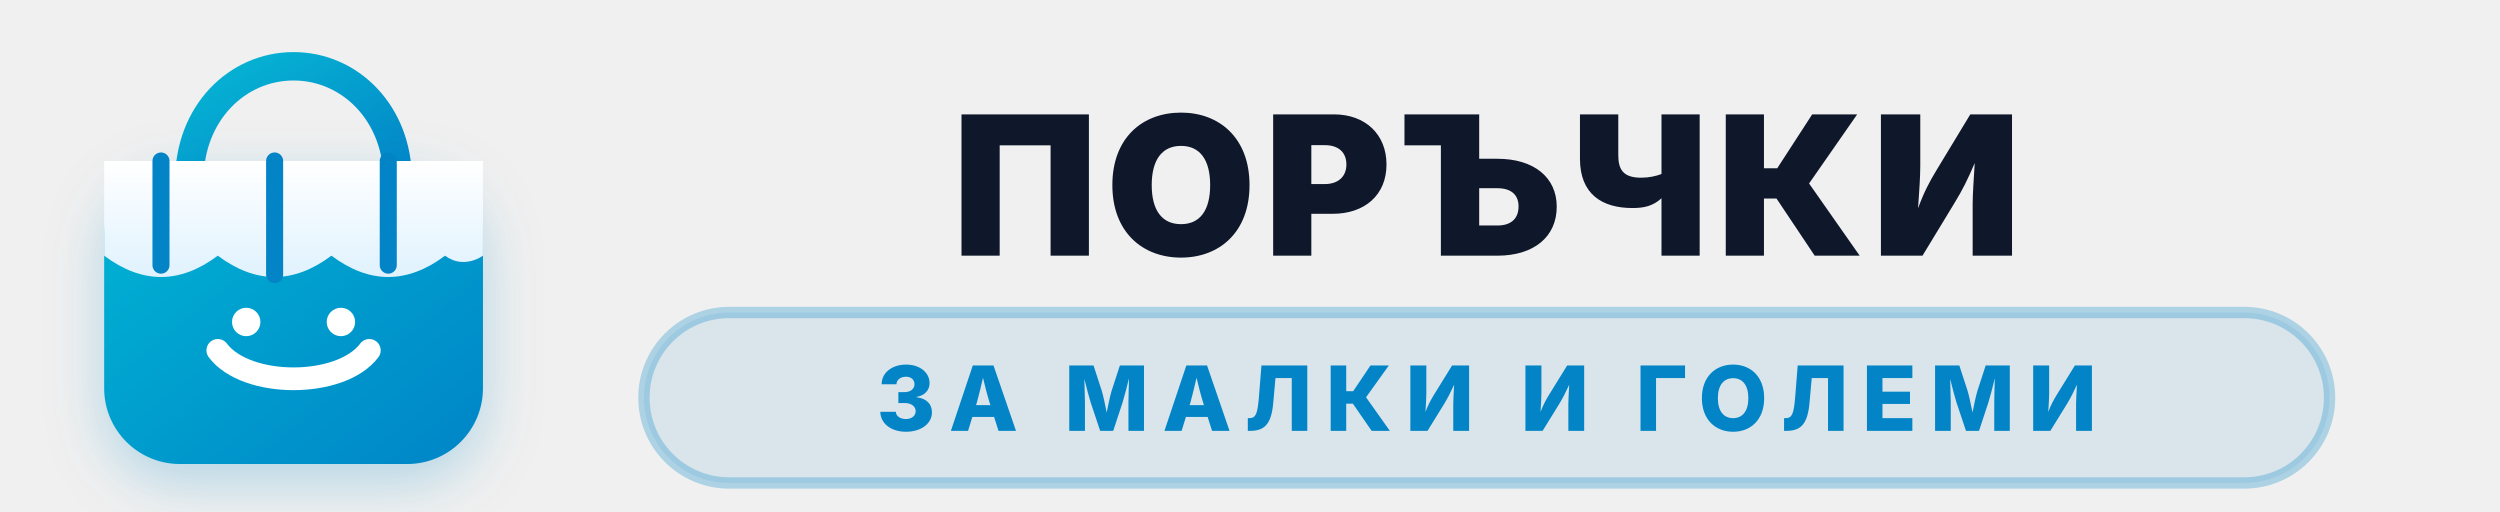
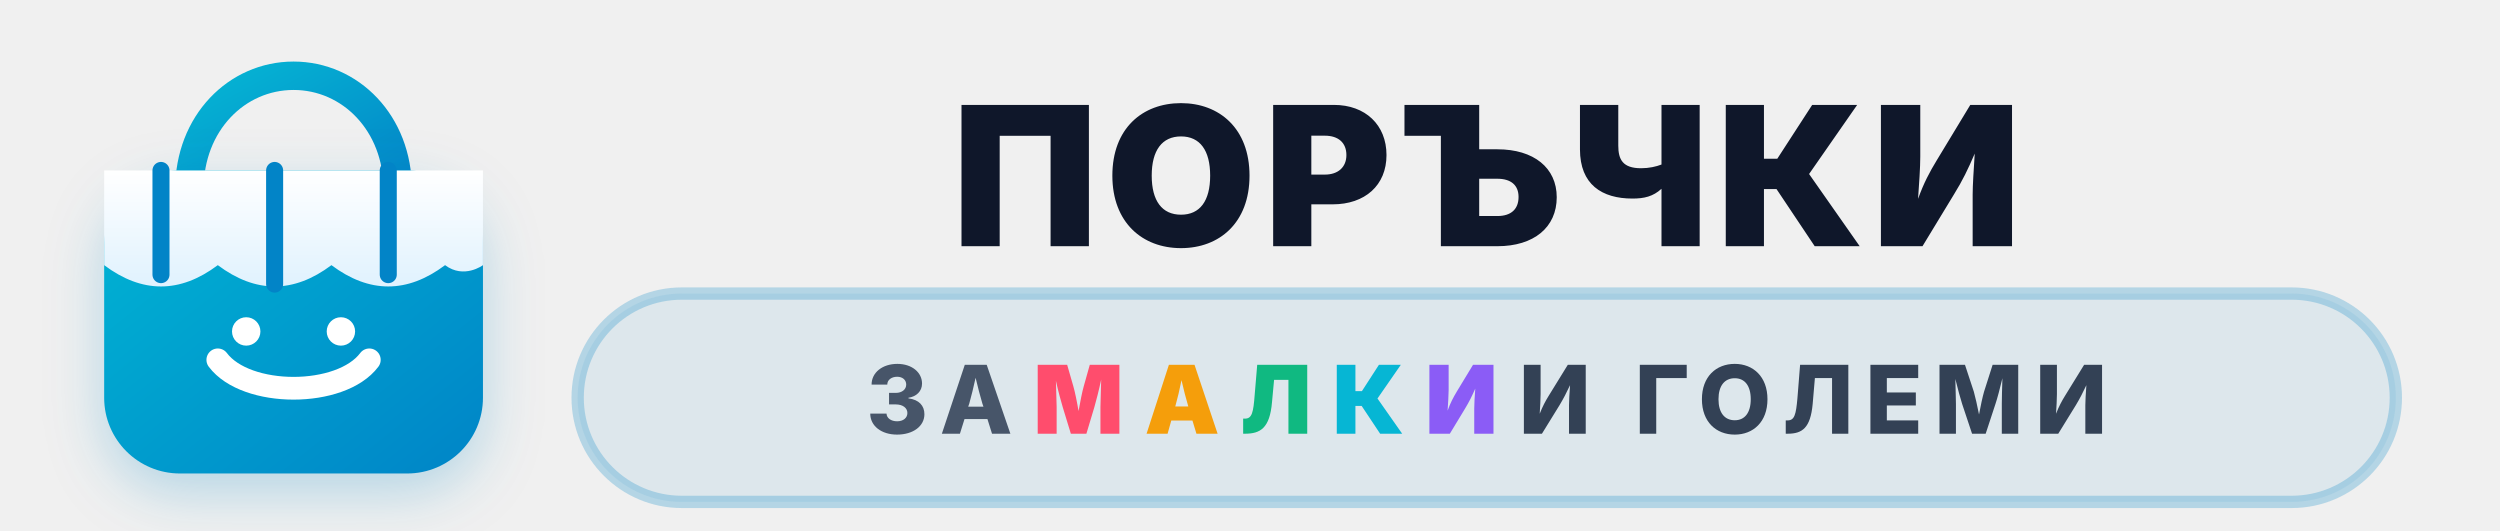
- <svg xmlns="http://www.w3.org/2000/svg" viewBox="0 0 264 54" fill="none">
+ <svg xmlns="http://www.w3.org/2000/svg" viewBox="0 0 264 56" fill="none">
  <defs>
    <linearGradient id="logoCyanGrad" x1="0%" y1="0%" x2="100%" y2="100%">
      <stop offset="0%" stop-color="#06B6D4" />
      <stop offset="100%" stop-color="#0284C7" />
    </linearGradient>
    <linearGradient id="awningLight" x1="0%" y1="0%" x2="0%" y2="100%">
      <stop offset="0%" stop-color="#FFFFFF" />
      <stop offset="100%" stop-color="#E0F2FE" />
    </linearGradient>
    <filter id="badgeGlow" x="-20%" y="-20%" width="140%" height="140%">
      <feDropShadow dx="0" dy="2" stdDeviation="3" flood-color="#0284c7" flood-opacity="0.25" />
    </filter>
  </defs>
-   <g transform="translate(6, 4)">
+   <g transform="translate(6, 5)">
    <path d="M14 15 C14 8 19 3 25 3 C31 3 36 8 36 15" stroke="url(#logoCyanGrad)" stroke-width="3" stroke-linecap="round" fill="none" />
    <rect x="5" y="13" width="40" height="32" rx="8" fill="url(#logoCyanGrad)" filter="url(#badgeGlow)" />
    <path d="M5 23 C9 26 13 26 17 23 C21 26 25 26 29 23 C33 26 37 26 41 23 C43 24.5 45 23 45 23 L45 13 L5 13 Z" fill="url(#awningLight)" />
    <line x1="11" y1="13" x2="11" y2="24" stroke="#0284C7" stroke-width="1.8" stroke-linecap="round" />
    <line x1="23" y1="13" x2="23" y2="25" stroke="#0284C7" stroke-width="1.8" stroke-linecap="round" />
    <line x1="35" y1="13" x2="35" y2="24" stroke="#0284C7" stroke-width="1.8" stroke-linecap="round" />
    <path d="M17 33 C20 37 30 37 33 33" stroke="#FFFFFF" stroke-width="2.4" stroke-linecap="round" fill="none" />
    <circle cx="20" cy="30" r="1.5" fill="#FFFFFF" />
    <circle cx="30" cy="30" r="1.5" fill="#FFFFFF" />
  </g>
  <g transform="translate(62, 5)">
-     <text x="95" y="22" text-anchor="middle" font-family="'Unbounded', -apple-system, system-ui, sans-serif" font-weight="900" font-size="20.5" fill="#0F172A" letter-spacing="0.04em">
+     <text x="95" y="21" text-anchor="middle" font-family="'Unbounded', -apple-system, system-ui, sans-serif" font-weight="900" font-size="20.5" fill="#0F172A" letter-spacing="0.04em">
      ПОРЪЧКИ
    </text>
-     <g transform="translate(6, 28)">
-       <rect x="0" y="0" width="178" height="18" rx="9" fill="#0284C7" fill-opacity="0.09" stroke="#0284C7" stroke-width="1.2" stroke-opacity="0.28" />
-       <text x="89" y="12.5" text-anchor="middle" font-family="'Onest', -apple-system, system-ui, sans-serif" font-weight="800" font-size="9.5" fill="#0284C7" letter-spacing="1.4">
-         ЗА МАЛКИ И ГОЛЕМИ
+     <g transform="translate(-1, 26)">
+       <rect x="0" y="0" width="192" height="22" rx="11" fill="#0284C7" fill-opacity="0.08" stroke="#0284C7" stroke-width="1.3" stroke-opacity="0.25" />
+       <text x="96" y="14.8" text-anchor="middle" font-family="'Onest', -apple-system, system-ui, sans-serif" font-weight="800" font-size="10" letter-spacing="1.2">
+         <tspan fill="#475569">ЗА </tspan>
+         <tspan fill="#FF4D6D" font-weight="900">М</tspan>
+         <tspan fill="#F59E0B" font-weight="900">А</tspan>
+         <tspan fill="#10B981" font-weight="900">Л</tspan>
+         <tspan fill="#06B6D4" font-weight="900">К</tspan>
+         <tspan fill="#8B5CF6" font-weight="900">И</tspan>
+         <tspan fill="#334155"> И ГОЛЕМИ</tspan>
      </text>
    </g>
  </g>
</svg>
